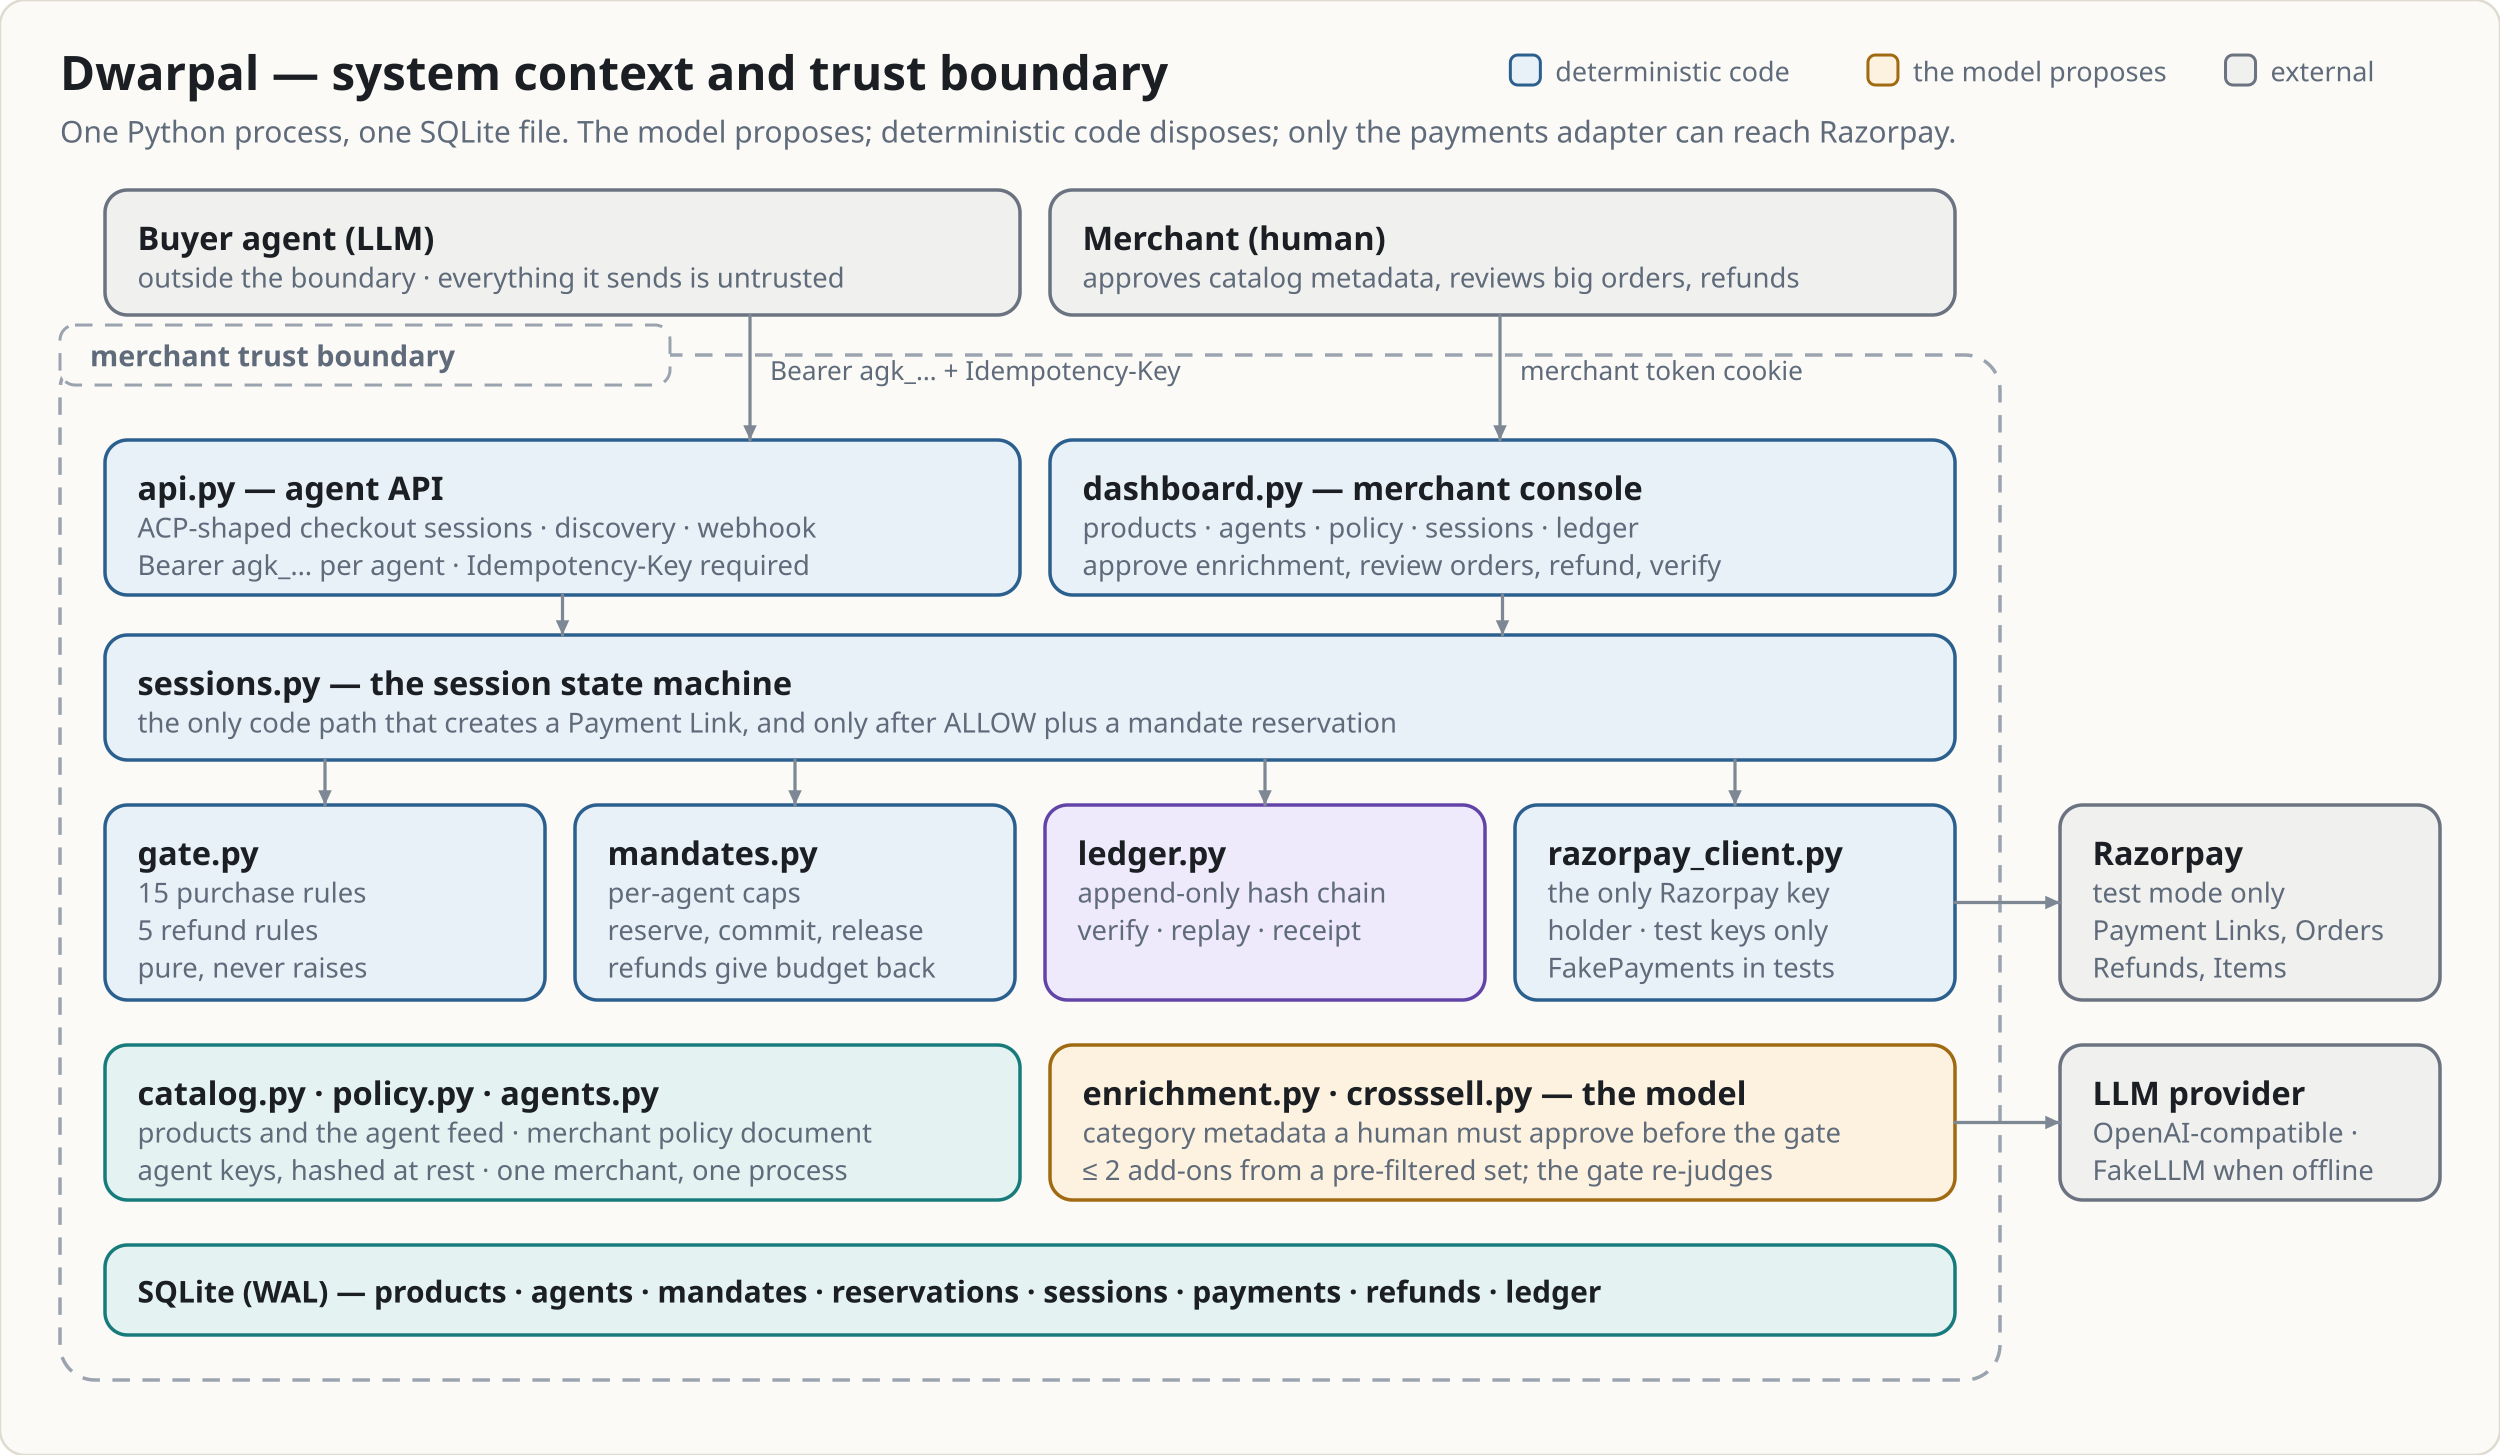
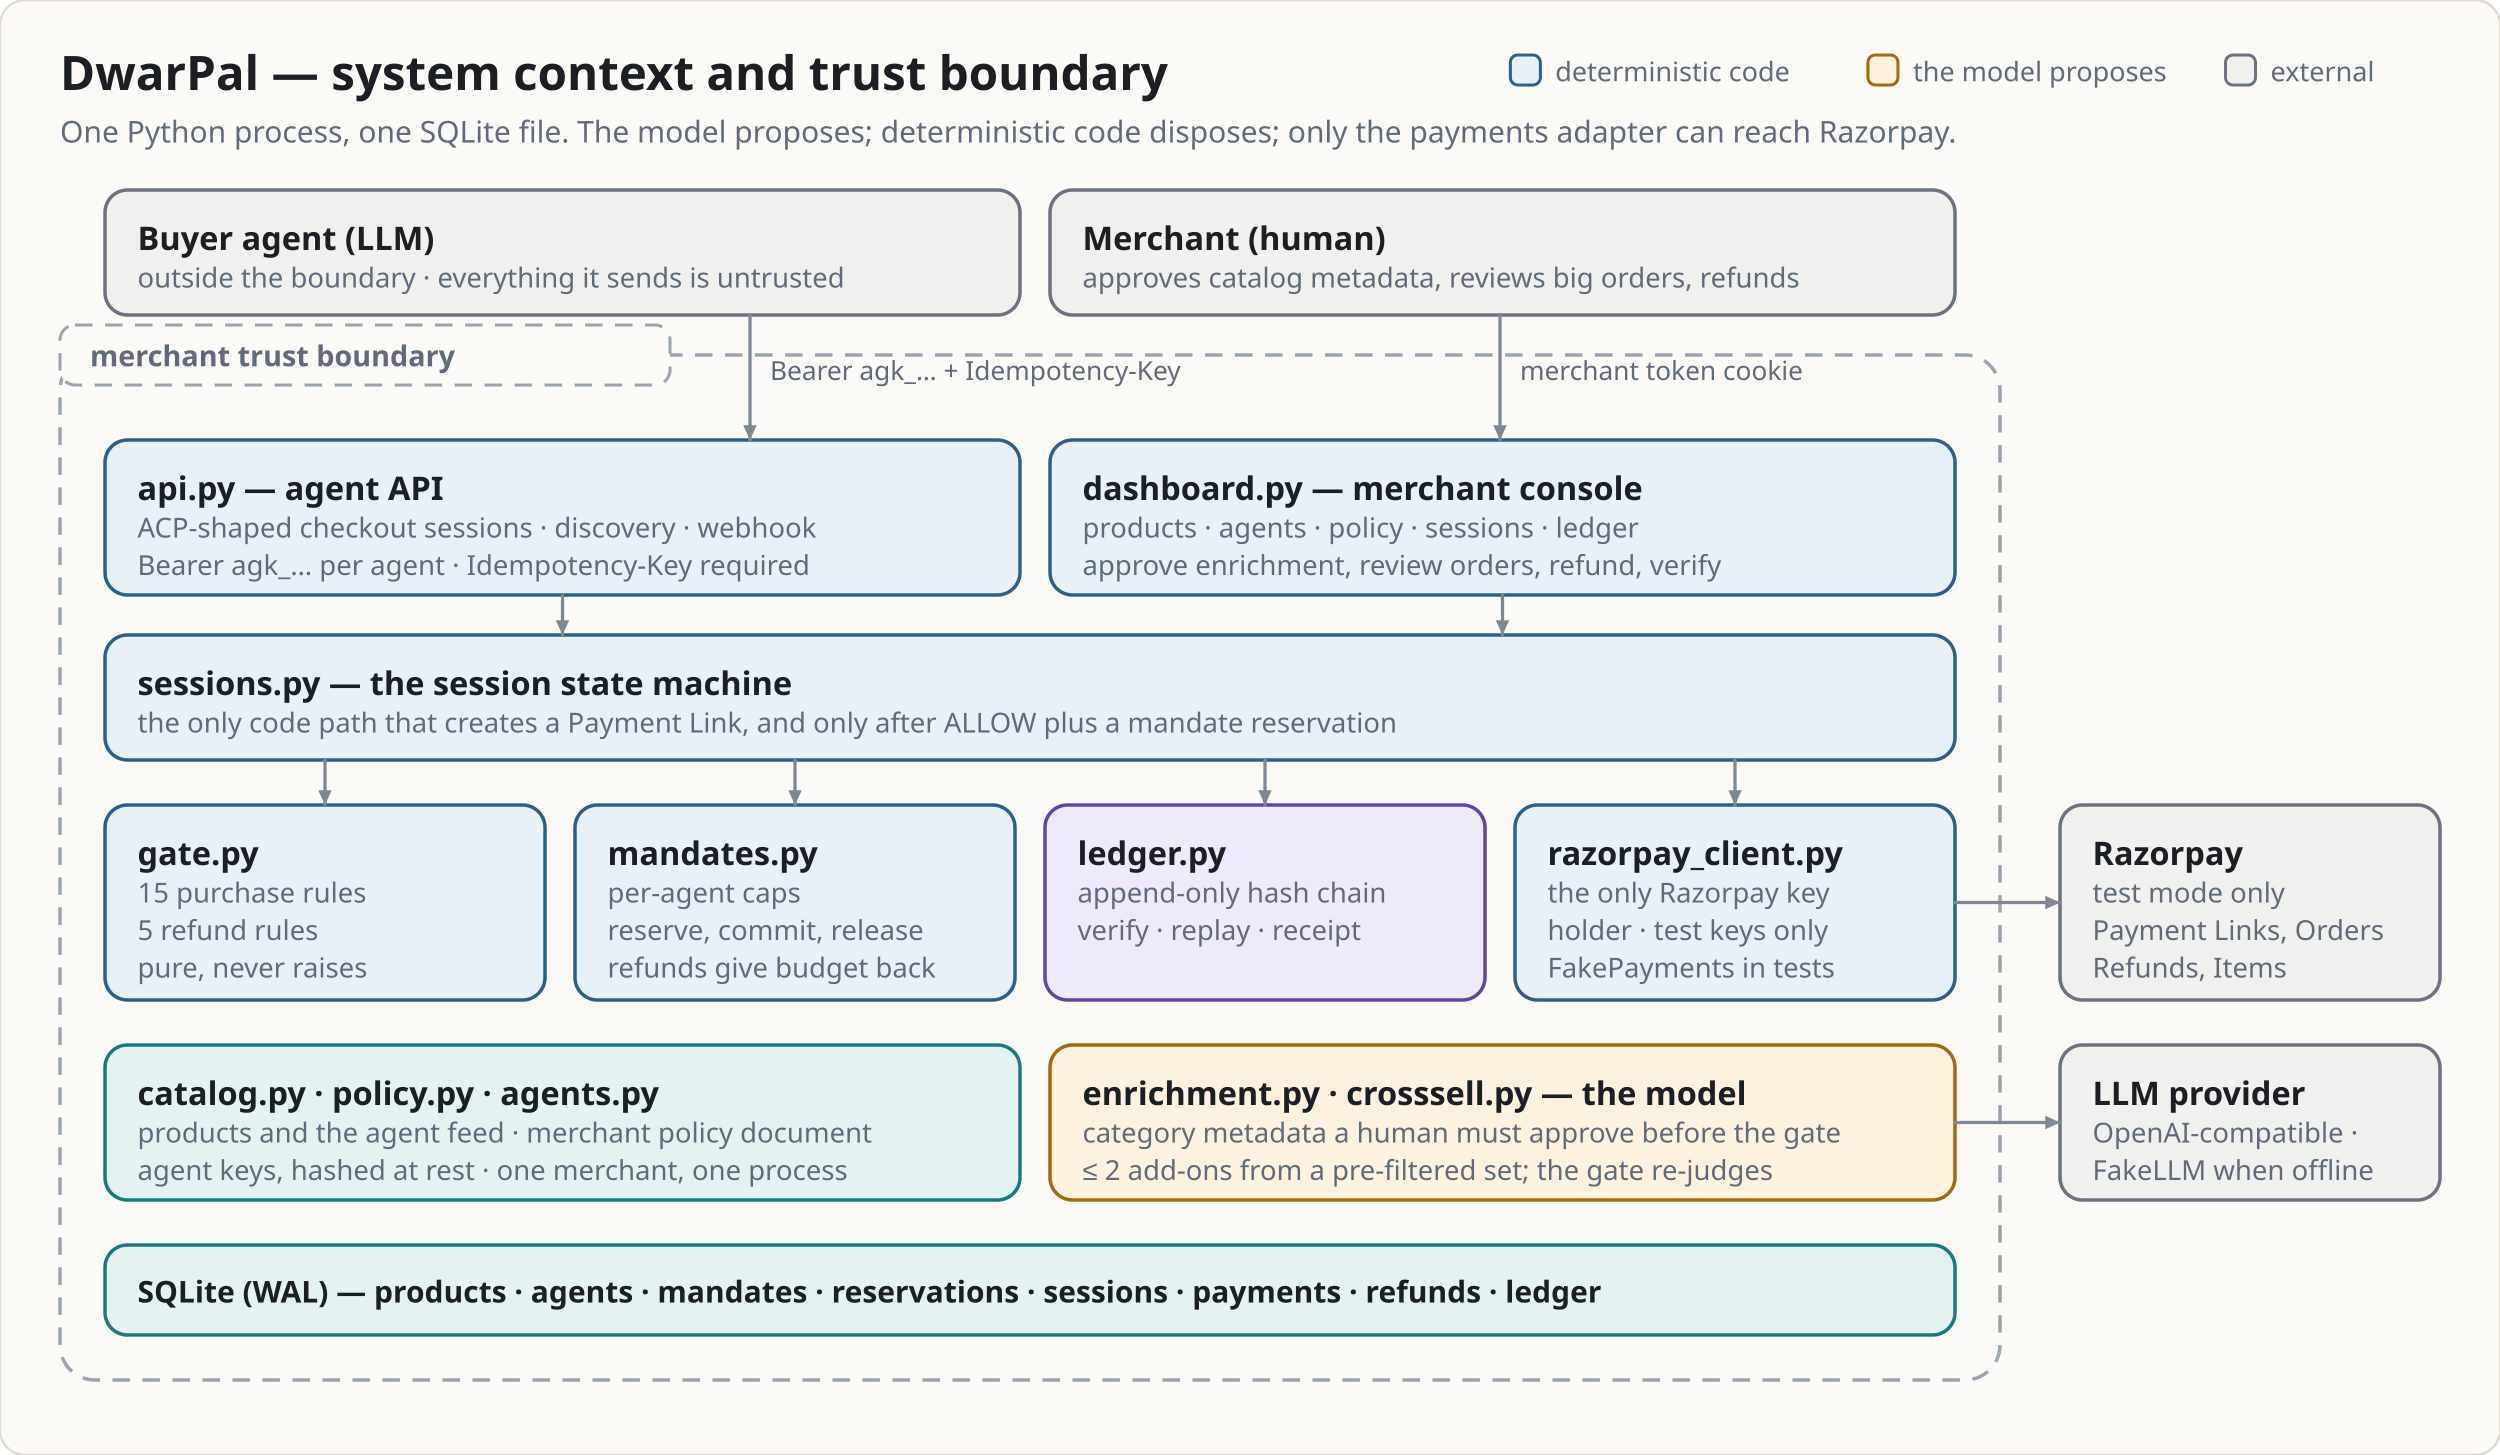
- <svg xmlns="http://www.w3.org/2000/svg" viewBox="0 0 1000 582" width="1000" height="582" role="img" aria-label="Dwarpal — system context and trust boundary">
+ <svg xmlns="http://www.w3.org/2000/svg" viewBox="0 0 1000 582" width="1000" height="582" role="img" aria-label="DwarPal — system context and trust boundary">
  <rect width="1000" height="582" rx="10" fill="#fbfaf7" stroke="#e0dbd0" />
-   <text x="24.0" y="36.0" font-family="Segoe UI, Noto Sans, Helvetica Neue, Arial, sans-serif" font-size="19" fill="#1b1f24" text-anchor="start" font-weight="600">Dwarpal — system context and trust boundary</text>
+   <text x="24.0" y="36.0" font-family="Segoe UI, Noto Sans, Helvetica Neue, Arial, sans-serif" font-size="19" fill="#1b1f24" text-anchor="start" font-weight="600">DwarPal — system context and trust boundary</text>
  <text x="24.0" y="57.0" font-family="Segoe UI, Noto Sans, Helvetica Neue, Arial, sans-serif" font-size="12" fill="#5f6b7a" text-anchor="start" font-weight="normal">One Python process, one SQLite file. The model proposes; deterministic code disposes; only the payments adapter can reach Razorpay.</text>
  <rect x="604.144" y="22" width="12" height="12" rx="3" fill="#e8f1f8" stroke="#2b5f8e" stroke-width="1.2" />
  <text x="622.1" y="32.5" font-family="Segoe UI, Noto Sans, Helvetica Neue, Arial, sans-serif" font-size="10.8" fill="#5f6b7a" text-anchor="start" font-weight="normal">deterministic code</text>
  <rect x="747.176" y="22" width="12" height="12" rx="3" fill="#fdf2df" stroke="#a06a12" stroke-width="1.2" />
  <text x="765.2" y="32.5" font-family="Segoe UI, Noto Sans, Helvetica Neue, Arial, sans-serif" font-size="10.8" fill="#5f6b7a" text-anchor="start" font-weight="normal">the model proposes</text>
  <rect x="890.208" y="22" width="12" height="12" rx="3" fill="#f0f0ee" stroke="#6b7280" stroke-width="1.2" />
  <text x="908.2" y="32.5" font-family="Segoe UI, Noto Sans, Helvetica Neue, Arial, sans-serif" font-size="10.8" fill="#5f6b7a" text-anchor="start" font-weight="normal">external</text>
  <rect x="24" y="142" width="776" height="410" rx="14" fill="none" stroke="#9aa3ae" stroke-width="1.4" stroke-dasharray="7 5" />
  <rect x="24" y="130" width="244" height="24" rx="6" fill="#fbfaf7" stroke="#9aa3ae" stroke-width="1.2" stroke-dasharray="7 5" />
  <text x="36.0" y="146.5" font-family="Segoe UI, Noto Sans, Helvetica Neue, Arial, sans-serif" font-size="11.5" fill="#5f6b7a" text-anchor="start" font-weight="600">merchant trust boundary</text>
  <rect x="42" y="76" width="366" height="50" rx="9" fill="#f0f0ee" stroke="#6b7280" stroke-width="1.4" />
  <text x="55.0" y="100.0" font-family="Segoe UI, Noto Sans, Helvetica Neue, Arial, sans-serif" font-size="13.0" fill="#1b1f24" text-anchor="start" font-weight="600">Buyer agent (LLM)</text>
  <text x="55.0" y="115.0" font-family="Segoe UI, Noto Sans, Helvetica Neue, Arial, sans-serif" font-size="11.0" fill="#5f6b7a" text-anchor="start" font-weight="normal">outside the boundary · everything it sends is untrusted</text>
  <rect x="420" y="76" width="362" height="50" rx="9" fill="#f0f0ee" stroke="#6b7280" stroke-width="1.4" />
  <text x="433.0" y="100.0" font-family="Segoe UI, Noto Sans, Helvetica Neue, Arial, sans-serif" font-size="13.0" fill="#1b1f24" text-anchor="start" font-weight="600">Merchant (human)</text>
  <text x="433.0" y="115.0" font-family="Segoe UI, Noto Sans, Helvetica Neue, Arial, sans-serif" font-size="11.0" fill="#5f6b7a" text-anchor="start" font-weight="normal">approves catalog metadata, reviews big orders, refunds</text>
  <rect x="42" y="176" width="366" height="62" rx="9" fill="#e8f1f8" stroke="#2b5f8e" stroke-width="1.4" />
  <text x="55.0" y="200.0" font-family="Segoe UI, Noto Sans, Helvetica Neue, Arial, sans-serif" font-size="13.0" fill="#1b1f24" text-anchor="start" font-weight="600">api.py — agent API</text>
  <text x="55.0" y="215.0" font-family="Segoe UI, Noto Sans, Helvetica Neue, Arial, sans-serif" font-size="11.0" fill="#5f6b7a" text-anchor="start" font-weight="normal">ACP-shaped checkout sessions · discovery · webhook</text>
  <text x="55.0" y="230.0" font-family="Segoe UI, Noto Sans, Helvetica Neue, Arial, sans-serif" font-size="11.0" fill="#5f6b7a" text-anchor="start" font-weight="normal">Bearer agk_… per agent · Idempotency-Key required</text>
  <rect x="420" y="176" width="362" height="62" rx="9" fill="#e8f1f8" stroke="#2b5f8e" stroke-width="1.4" />
  <text x="433.0" y="200.0" font-family="Segoe UI, Noto Sans, Helvetica Neue, Arial, sans-serif" font-size="13.0" fill="#1b1f24" text-anchor="start" font-weight="600">dashboard.py — merchant console</text>
  <text x="433.0" y="215.0" font-family="Segoe UI, Noto Sans, Helvetica Neue, Arial, sans-serif" font-size="11.0" fill="#5f6b7a" text-anchor="start" font-weight="normal">products · agents · policy · sessions · ledger</text>
  <text x="433.0" y="230.0" font-family="Segoe UI, Noto Sans, Helvetica Neue, Arial, sans-serif" font-size="11.0" fill="#5f6b7a" text-anchor="start" font-weight="normal">approve enrichment, review orders, refund, verify</text>
  <rect x="42" y="254" width="740" height="50" rx="9" fill="#e8f1f8" stroke="#2b5f8e" stroke-width="1.4" />
  <text x="55.0" y="278.0" font-family="Segoe UI, Noto Sans, Helvetica Neue, Arial, sans-serif" font-size="13.0" fill="#1b1f24" text-anchor="start" font-weight="600">sessions.py — the session state machine</text>
  <text x="55.0" y="293.0" font-family="Segoe UI, Noto Sans, Helvetica Neue, Arial, sans-serif" font-size="11.0" fill="#5f6b7a" text-anchor="start" font-weight="normal">the only code path that creates a Payment Link, and only after ALLOW plus a mandate reservation</text>
  <rect x="42" y="322" width="176" height="78" rx="9" fill="#e8f1f8" stroke="#2b5f8e" stroke-width="1.4" />
  <text x="55.0" y="346.0" font-family="Segoe UI, Noto Sans, Helvetica Neue, Arial, sans-serif" font-size="13.0" fill="#1b1f24" text-anchor="start" font-weight="600">gate.py</text>
  <text x="55.0" y="361.0" font-family="Segoe UI, Noto Sans, Helvetica Neue, Arial, sans-serif" font-size="11.0" fill="#5f6b7a" text-anchor="start" font-weight="normal">15 purchase rules</text>
  <text x="55.0" y="376.0" font-family="Segoe UI, Noto Sans, Helvetica Neue, Arial, sans-serif" font-size="11.0" fill="#5f6b7a" text-anchor="start" font-weight="normal">5 refund rules</text>
  <text x="55.0" y="391.0" font-family="Segoe UI, Noto Sans, Helvetica Neue, Arial, sans-serif" font-size="11.0" fill="#5f6b7a" text-anchor="start" font-weight="normal">pure, never raises</text>
  <rect x="230" y="322" width="176" height="78" rx="9" fill="#e8f1f8" stroke="#2b5f8e" stroke-width="1.4" />
  <text x="243.0" y="346.0" font-family="Segoe UI, Noto Sans, Helvetica Neue, Arial, sans-serif" font-size="13.0" fill="#1b1f24" text-anchor="start" font-weight="600">mandates.py</text>
  <text x="243.0" y="361.0" font-family="Segoe UI, Noto Sans, Helvetica Neue, Arial, sans-serif" font-size="11.0" fill="#5f6b7a" text-anchor="start" font-weight="normal">per-agent caps</text>
  <text x="243.0" y="376.0" font-family="Segoe UI, Noto Sans, Helvetica Neue, Arial, sans-serif" font-size="11.0" fill="#5f6b7a" text-anchor="start" font-weight="normal">reserve, commit, release</text>
  <text x="243.0" y="391.0" font-family="Segoe UI, Noto Sans, Helvetica Neue, Arial, sans-serif" font-size="11.0" fill="#5f6b7a" text-anchor="start" font-weight="normal">refunds give budget back</text>
  <rect x="418" y="322" width="176" height="78" rx="9" fill="#efeafb" stroke="#6244a8" stroke-width="1.4" />
  <text x="431.0" y="346.0" font-family="Segoe UI, Noto Sans, Helvetica Neue, Arial, sans-serif" font-size="13.0" fill="#1b1f24" text-anchor="start" font-weight="600">ledger.py</text>
  <text x="431.0" y="361.0" font-family="Segoe UI, Noto Sans, Helvetica Neue, Arial, sans-serif" font-size="11.0" fill="#5f6b7a" text-anchor="start" font-weight="normal">append-only hash chain</text>
  <text x="431.0" y="376.0" font-family="Segoe UI, Noto Sans, Helvetica Neue, Arial, sans-serif" font-size="11.0" fill="#5f6b7a" text-anchor="start" font-weight="normal">verify · replay · receipt</text>
  <rect x="606" y="322" width="176" height="78" rx="9" fill="#e8f1f8" stroke="#2b5f8e" stroke-width="1.4" />
  <text x="619.0" y="346.0" font-family="Segoe UI, Noto Sans, Helvetica Neue, Arial, sans-serif" font-size="13.0" fill="#1b1f24" text-anchor="start" font-weight="600">razorpay_client.py</text>
  <text x="619.0" y="361.0" font-family="Segoe UI, Noto Sans, Helvetica Neue, Arial, sans-serif" font-size="11.0" fill="#5f6b7a" text-anchor="start" font-weight="normal">the only Razorpay key</text>
  <text x="619.0" y="376.0" font-family="Segoe UI, Noto Sans, Helvetica Neue, Arial, sans-serif" font-size="11.0" fill="#5f6b7a" text-anchor="start" font-weight="normal">holder · test keys only</text>
  <text x="619.0" y="391.0" font-family="Segoe UI, Noto Sans, Helvetica Neue, Arial, sans-serif" font-size="11.0" fill="#5f6b7a" text-anchor="start" font-weight="normal">FakePayments in tests</text>
  <rect x="42" y="418" width="366" height="62" rx="9" fill="#e4f3f2" stroke="#177b7b" stroke-width="1.4" />
  <text x="55.0" y="442.0" font-family="Segoe UI, Noto Sans, Helvetica Neue, Arial, sans-serif" font-size="13.0" fill="#1b1f24" text-anchor="start" font-weight="600">catalog.py · policy.py · agents.py</text>
  <text x="55.0" y="457.0" font-family="Segoe UI, Noto Sans, Helvetica Neue, Arial, sans-serif" font-size="11.0" fill="#5f6b7a" text-anchor="start" font-weight="normal">products and the agent feed · merchant policy document</text>
  <text x="55.0" y="472.0" font-family="Segoe UI, Noto Sans, Helvetica Neue, Arial, sans-serif" font-size="11.0" fill="#5f6b7a" text-anchor="start" font-weight="normal">agent keys, hashed at rest · one merchant, one process</text>
  <rect x="420" y="418" width="362" height="62" rx="9" fill="#fdf2df" stroke="#a06a12" stroke-width="1.4" />
  <text x="433.0" y="442.0" font-family="Segoe UI, Noto Sans, Helvetica Neue, Arial, sans-serif" font-size="13.0" fill="#1b1f24" text-anchor="start" font-weight="600">enrichment.py · crosssell.py — the model</text>
  <text x="433.0" y="457.0" font-family="Segoe UI, Noto Sans, Helvetica Neue, Arial, sans-serif" font-size="11.0" fill="#5f6b7a" text-anchor="start" font-weight="normal">category metadata a human must approve before the gate</text>
  <text x="433.0" y="472.0" font-family="Segoe UI, Noto Sans, Helvetica Neue, Arial, sans-serif" font-size="11.0" fill="#5f6b7a" text-anchor="start" font-weight="normal">≤ 2 add-ons from a pre-filtered set; the gate re-judges</text>
  <rect x="42" y="498" width="740" height="36" rx="9" fill="#e4f3f2" stroke="#177b7b" stroke-width="1.4" />
  <text x="55.0" y="521.0" font-family="Segoe UI, Noto Sans, Helvetica Neue, Arial, sans-serif" font-size="12" fill="#1b1f24" text-anchor="start" font-weight="600">SQLite (WAL) — products · agents · mandates · reservations · sessions · payments · refunds · ledger</text>
  <rect x="824" y="322" width="152" height="78" rx="9" fill="#f0f0ee" stroke="#6b7280" stroke-width="1.4" />
  <text x="837.0" y="346.0" font-family="Segoe UI, Noto Sans, Helvetica Neue, Arial, sans-serif" font-size="13.0" fill="#1b1f24" text-anchor="start" font-weight="600">Razorpay</text>
  <text x="837.0" y="361.0" font-family="Segoe UI, Noto Sans, Helvetica Neue, Arial, sans-serif" font-size="11.0" fill="#5f6b7a" text-anchor="start" font-weight="normal">test mode only</text>
  <text x="837.0" y="376.0" font-family="Segoe UI, Noto Sans, Helvetica Neue, Arial, sans-serif" font-size="11.0" fill="#5f6b7a" text-anchor="start" font-weight="normal">Payment Links, Orders</text>
  <text x="837.0" y="391.0" font-family="Segoe UI, Noto Sans, Helvetica Neue, Arial, sans-serif" font-size="11.0" fill="#5f6b7a" text-anchor="start" font-weight="normal">Refunds, Items</text>
  <rect x="824" y="418" width="152" height="62" rx="9" fill="#f0f0ee" stroke="#6b7280" stroke-width="1.4" />
  <text x="837.0" y="442.0" font-family="Segoe UI, Noto Sans, Helvetica Neue, Arial, sans-serif" font-size="13.0" fill="#1b1f24" text-anchor="start" font-weight="600">LLM provider</text>
  <text x="837.0" y="457.0" font-family="Segoe UI, Noto Sans, Helvetica Neue, Arial, sans-serif" font-size="11.0" fill="#5f6b7a" text-anchor="start" font-weight="normal">OpenAI-compatible ·</text>
  <text x="837.0" y="472.0" font-family="Segoe UI, Noto Sans, Helvetica Neue, Arial, sans-serif" font-size="11.0" fill="#5f6b7a" text-anchor="start" font-weight="normal">FakeLLM when offline</text>
  <path d="M 300.0 126.0 L 300.0 176.0" fill="none" stroke="#7d8894" stroke-width="1.3" stroke-linejoin="round" stroke-linecap="round" />
  <path d="M 300.0 176.0 L 297.3 170.1 L 302.7 170.1 Z" fill="#7d8894" />
  <text x="308.0" y="152.0" font-family="Segoe UI, Noto Sans, Helvetica Neue, Arial, sans-serif" font-size="10.5" fill="#5f6b7a" text-anchor="start" font-weight="normal">Bearer agk_… + Idempotency-Key</text>
  <path d="M 600.0 126.0 L 600.0 176.0" fill="none" stroke="#7d8894" stroke-width="1.3" stroke-linejoin="round" stroke-linecap="round" />
  <path d="M 600.0 176.0 L 597.3 170.1 L 602.7 170.1 Z" fill="#7d8894" />
  <text x="608.0" y="152.0" font-family="Segoe UI, Noto Sans, Helvetica Neue, Arial, sans-serif" font-size="10.5" fill="#5f6b7a" text-anchor="start" font-weight="normal">merchant token cookie</text>
  <path d="M 225.0 238.0 L 225.0 254.0" fill="none" stroke="#7d8894" stroke-width="1.3" stroke-linejoin="round" stroke-linecap="round" />
  <path d="M 225.0 254.0 L 222.3 248.1 L 227.7 248.1 Z" fill="#7d8894" />
  <path d="M 601.0 238.0 L 601.0 254.0" fill="none" stroke="#7d8894" stroke-width="1.3" stroke-linejoin="round" stroke-linecap="round" />
  <path d="M 601.0 254.0 L 598.3 248.1 L 603.7 248.1 Z" fill="#7d8894" />
  <path d="M 130.0 304.0 L 130.0 322.0" fill="none" stroke="#7d8894" stroke-width="1.3" stroke-linejoin="round" stroke-linecap="round" />
  <path d="M 130.0 322.0 L 127.3 316.1 L 132.7 316.1 Z" fill="#7d8894" />
  <path d="M 318.0 304.0 L 318.0 322.0" fill="none" stroke="#7d8894" stroke-width="1.3" stroke-linejoin="round" stroke-linecap="round" />
  <path d="M 318.0 322.0 L 315.3 316.1 L 320.7 316.1 Z" fill="#7d8894" />
  <path d="M 506.0 304.0 L 506.0 322.0" fill="none" stroke="#7d8894" stroke-width="1.3" stroke-linejoin="round" stroke-linecap="round" />
  <path d="M 506.0 322.0 L 503.3 316.1 L 508.7 316.1 Z" fill="#7d8894" />
  <path d="M 694.0 304.0 L 694.0 322.0" fill="none" stroke="#7d8894" stroke-width="1.3" stroke-linejoin="round" stroke-linecap="round" />
  <path d="M 694.0 322.0 L 691.3 316.1 L 696.7 316.1 Z" fill="#7d8894" />
  <path d="M 782.0 361.0 L 824.0 361.0" fill="none" stroke="#7d8894" stroke-width="1.3" stroke-linejoin="round" stroke-linecap="round" />
  <path d="M 824.0 361.0 L 818.1 363.7 L 818.1 358.3 Z" fill="#7d8894" />
  <path d="M 782.0 449.0 L 824.0 449.0" fill="none" stroke="#7d8894" stroke-width="1.3" stroke-linejoin="round" stroke-linecap="round" />
  <path d="M 824.0 449.0 L 818.1 451.7 L 818.1 446.3 Z" fill="#7d8894" />
</svg>
